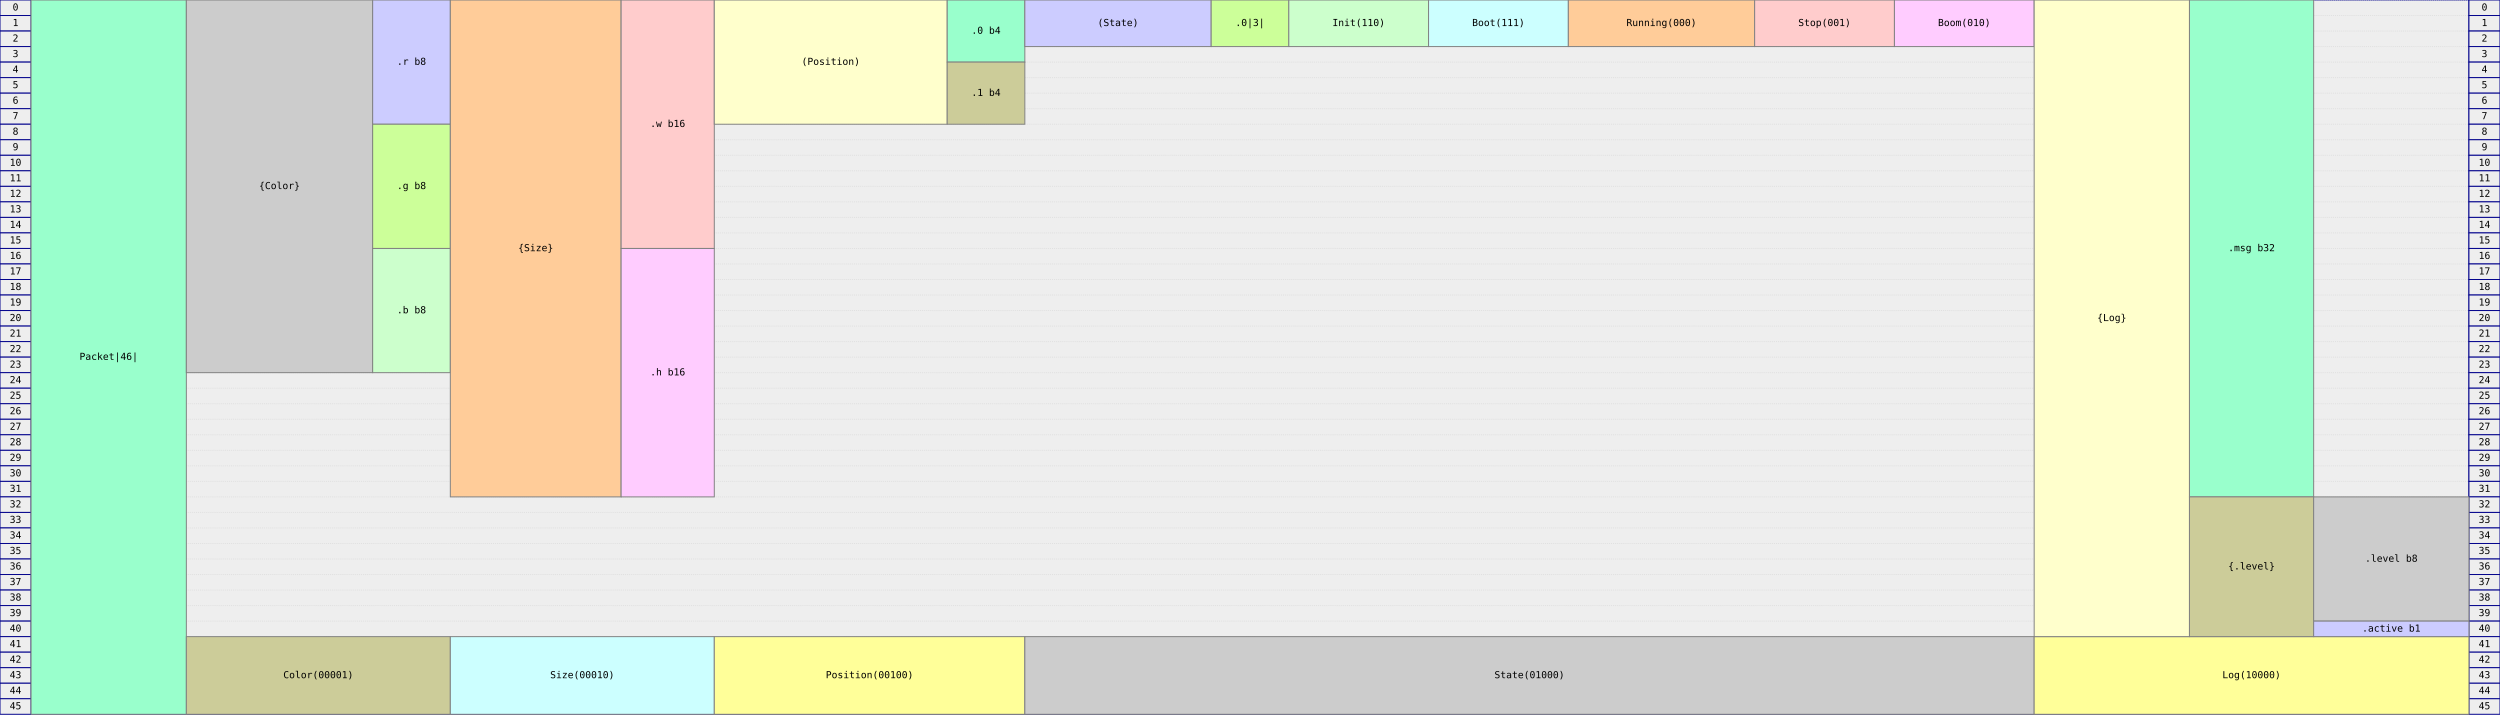
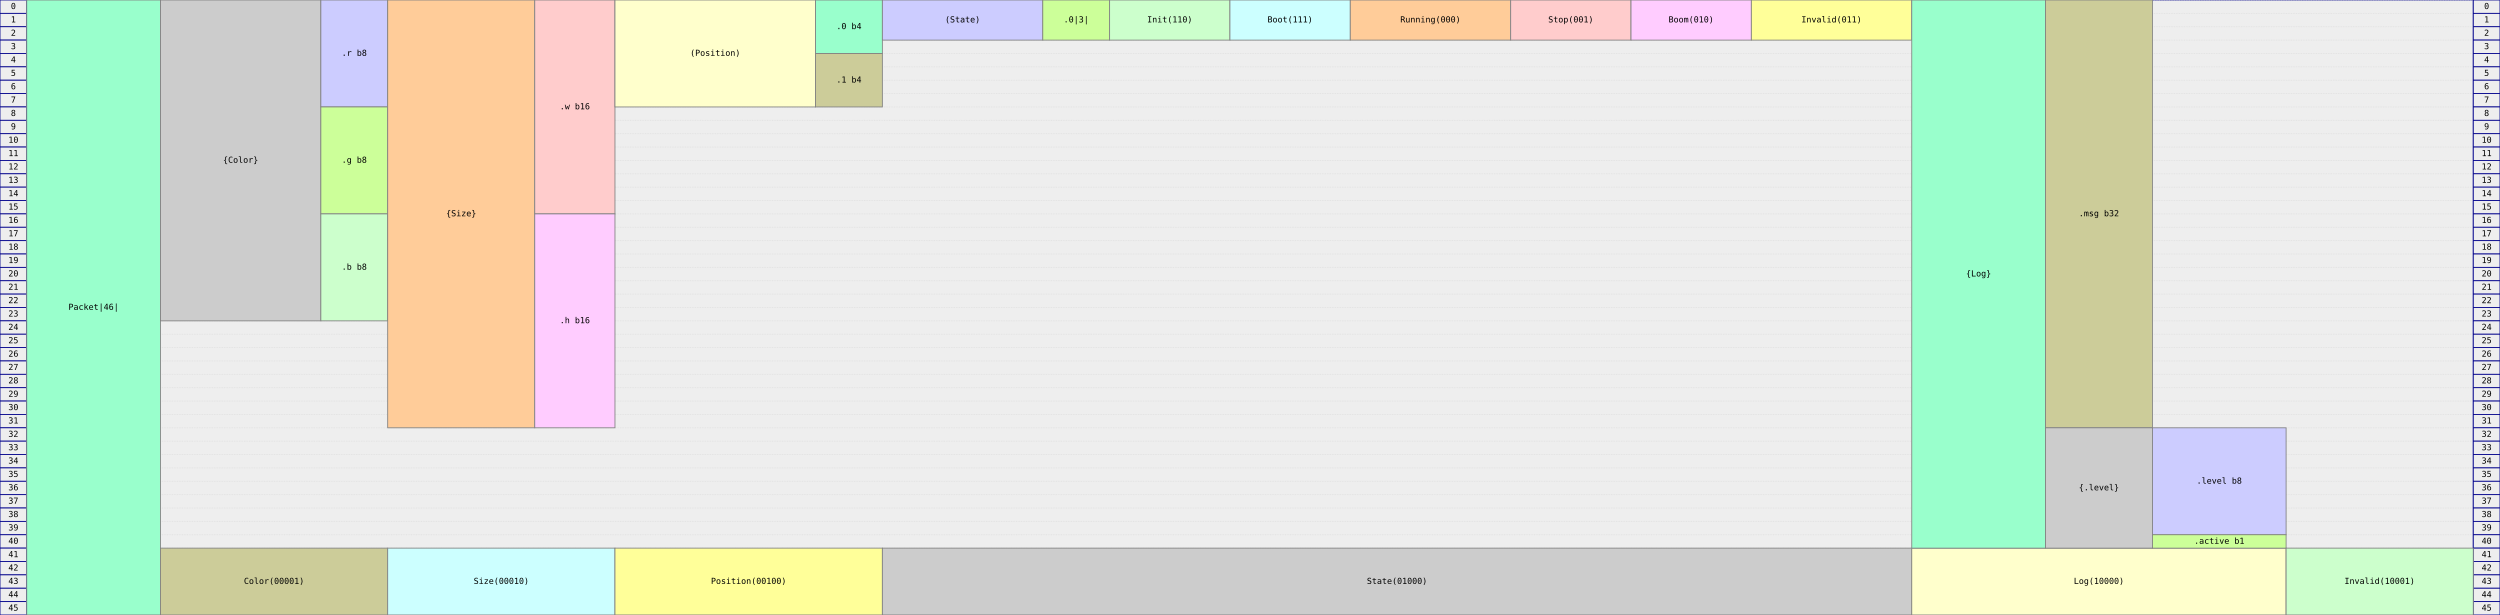
- <svg xmlns="http://www.w3.org/2000/svg" viewBox="-32 0 2576 736">
-   <rect fill="#EEEEEE" height="736" stroke="darkblue" width="2512" x="0" y="0" />
+ <svg xmlns="http://www.w3.org/2000/svg" viewBox="-32 0 2992 736">
+   <rect fill="#EEEEEE" height="736" stroke="darkblue" width="2928" x="0" y="0" />
  <rect fill="#EEEEEE" height="16" stroke="darkblue" width="32" x="-32" y="0" />
  <text dominant-baseline="middle" font-family="monospace" font-size="10px" text-anchor="middle" x="-16" y="8">
0
</text>
-   <rect fill="#EEEEEE" height="16" stroke="darkblue" width="32" x="2512" y="0" />
-   <text dominant-baseline="middle" font-family="monospace" font-size="10px" text-anchor="middle" x="2528" y="8">
+   <rect fill="#EEEEEE" height="16" stroke="darkblue" width="32" x="2928" y="0" />
+   <text dominant-baseline="middle" font-family="monospace" font-size="10px" text-anchor="middle" x="2944" y="8">
0
</text>
-   <line stroke="#DFDFDF" stroke-dasharray="1,1" stroke-width="1" x1="0" x2="2512" y1="0" y2="0" />
+   <line stroke="#DFDFDF" stroke-dasharray="1,1" stroke-width="1" x1="0" x2="2928" y1="0" y2="0" />
  <rect fill="#EEEEEE" height="16" stroke="darkblue" width="32" x="-32" y="16" />
  <text dominant-baseline="middle" font-family="monospace" font-size="10px" text-anchor="middle" x="-16" y="24">
1
</text>
-   <rect fill="#EEEEEE" height="16" stroke="darkblue" width="32" x="2512" y="16" />
-   <text dominant-baseline="middle" font-family="monospace" font-size="10px" text-anchor="middle" x="2528" y="24">
+   <rect fill="#EEEEEE" height="16" stroke="darkblue" width="32" x="2928" y="16" />
+   <text dominant-baseline="middle" font-family="monospace" font-size="10px" text-anchor="middle" x="2944" y="24">
1
</text>
-   <line stroke="#DFDFDF" stroke-dasharray="1,1" stroke-width="1" x1="0" x2="2512" y1="16" y2="16" />
+   <line stroke="#DFDFDF" stroke-dasharray="1,1" stroke-width="1" x1="0" x2="2928" y1="16" y2="16" />
  <rect fill="#EEEEEE" height="16" stroke="darkblue" width="32" x="-32" y="32" />
  <text dominant-baseline="middle" font-family="monospace" font-size="10px" text-anchor="middle" x="-16" y="40">
2
</text>
-   <rect fill="#EEEEEE" height="16" stroke="darkblue" width="32" x="2512" y="32" />
-   <text dominant-baseline="middle" font-family="monospace" font-size="10px" text-anchor="middle" x="2528" y="40">
+   <rect fill="#EEEEEE" height="16" stroke="darkblue" width="32" x="2928" y="32" />
+   <text dominant-baseline="middle" font-family="monospace" font-size="10px" text-anchor="middle" x="2944" y="40">
2
</text>
-   <line stroke="#DFDFDF" stroke-dasharray="1,1" stroke-width="1" x1="0" x2="2512" y1="32" y2="32" />
+   <line stroke="#DFDFDF" stroke-dasharray="1,1" stroke-width="1" x1="0" x2="2928" y1="32" y2="32" />
  <rect fill="#EEEEEE" height="16" stroke="darkblue" width="32" x="-32" y="48" />
  <text dominant-baseline="middle" font-family="monospace" font-size="10px" text-anchor="middle" x="-16" y="56">
3
</text>
-   <rect fill="#EEEEEE" height="16" stroke="darkblue" width="32" x="2512" y="48" />
-   <text dominant-baseline="middle" font-family="monospace" font-size="10px" text-anchor="middle" x="2528" y="56">
+   <rect fill="#EEEEEE" height="16" stroke="darkblue" width="32" x="2928" y="48" />
+   <text dominant-baseline="middle" font-family="monospace" font-size="10px" text-anchor="middle" x="2944" y="56">
3
</text>
-   <line stroke="#DFDFDF" stroke-dasharray="1,1" stroke-width="1" x1="0" x2="2512" y1="48" y2="48" />
+   <line stroke="#DFDFDF" stroke-dasharray="1,1" stroke-width="1" x1="0" x2="2928" y1="48" y2="48" />
  <rect fill="#EEEEEE" height="16" stroke="darkblue" width="32" x="-32" y="64" />
  <text dominant-baseline="middle" font-family="monospace" font-size="10px" text-anchor="middle" x="-16" y="72">
4
</text>
-   <rect fill="#EEEEEE" height="16" stroke="darkblue" width="32" x="2512" y="64" />
-   <text dominant-baseline="middle" font-family="monospace" font-size="10px" text-anchor="middle" x="2528" y="72">
+   <rect fill="#EEEEEE" height="16" stroke="darkblue" width="32" x="2928" y="64" />
+   <text dominant-baseline="middle" font-family="monospace" font-size="10px" text-anchor="middle" x="2944" y="72">
4
</text>
-   <line stroke="#DFDFDF" stroke-dasharray="1,1" stroke-width="1" x1="0" x2="2512" y1="64" y2="64" />
+   <line stroke="#DFDFDF" stroke-dasharray="1,1" stroke-width="1" x1="0" x2="2928" y1="64" y2="64" />
  <rect fill="#EEEEEE" height="16" stroke="darkblue" width="32" x="-32" y="80" />
  <text dominant-baseline="middle" font-family="monospace" font-size="10px" text-anchor="middle" x="-16" y="88">
5
</text>
-   <rect fill="#EEEEEE" height="16" stroke="darkblue" width="32" x="2512" y="80" />
-   <text dominant-baseline="middle" font-family="monospace" font-size="10px" text-anchor="middle" x="2528" y="88">
+   <rect fill="#EEEEEE" height="16" stroke="darkblue" width="32" x="2928" y="80" />
+   <text dominant-baseline="middle" font-family="monospace" font-size="10px" text-anchor="middle" x="2944" y="88">
5
</text>
-   <line stroke="#DFDFDF" stroke-dasharray="1,1" stroke-width="1" x1="0" x2="2512" y1="80" y2="80" />
+   <line stroke="#DFDFDF" stroke-dasharray="1,1" stroke-width="1" x1="0" x2="2928" y1="80" y2="80" />
  <rect fill="#EEEEEE" height="16" stroke="darkblue" width="32" x="-32" y="96" />
  <text dominant-baseline="middle" font-family="monospace" font-size="10px" text-anchor="middle" x="-16" y="104">
6
</text>
-   <rect fill="#EEEEEE" height="16" stroke="darkblue" width="32" x="2512" y="96" />
-   <text dominant-baseline="middle" font-family="monospace" font-size="10px" text-anchor="middle" x="2528" y="104">
+   <rect fill="#EEEEEE" height="16" stroke="darkblue" width="32" x="2928" y="96" />
+   <text dominant-baseline="middle" font-family="monospace" font-size="10px" text-anchor="middle" x="2944" y="104">
6
</text>
-   <line stroke="#DFDFDF" stroke-dasharray="1,1" stroke-width="1" x1="0" x2="2512" y1="96" y2="96" />
+   <line stroke="#DFDFDF" stroke-dasharray="1,1" stroke-width="1" x1="0" x2="2928" y1="96" y2="96" />
  <rect fill="#EEEEEE" height="16" stroke="darkblue" width="32" x="-32" y="112" />
  <text dominant-baseline="middle" font-family="monospace" font-size="10px" text-anchor="middle" x="-16" y="120">
7
</text>
-   <rect fill="#EEEEEE" height="16" stroke="darkblue" width="32" x="2512" y="112" />
-   <text dominant-baseline="middle" font-family="monospace" font-size="10px" text-anchor="middle" x="2528" y="120">
+   <rect fill="#EEEEEE" height="16" stroke="darkblue" width="32" x="2928" y="112" />
+   <text dominant-baseline="middle" font-family="monospace" font-size="10px" text-anchor="middle" x="2944" y="120">
7
</text>
-   <line stroke="#DFDFDF" stroke-dasharray="1,1" stroke-width="1" x1="0" x2="2512" y1="112" y2="112" />
+   <line stroke="#DFDFDF" stroke-dasharray="1,1" stroke-width="1" x1="0" x2="2928" y1="112" y2="112" />
  <rect fill="#EEEEEE" height="16" stroke="darkblue" width="32" x="-32" y="128" />
  <text dominant-baseline="middle" font-family="monospace" font-size="10px" text-anchor="middle" x="-16" y="136">
8
</text>
-   <rect fill="#EEEEEE" height="16" stroke="darkblue" width="32" x="2512" y="128" />
-   <text dominant-baseline="middle" font-family="monospace" font-size="10px" text-anchor="middle" x="2528" y="136">
+   <rect fill="#EEEEEE" height="16" stroke="darkblue" width="32" x="2928" y="128" />
+   <text dominant-baseline="middle" font-family="monospace" font-size="10px" text-anchor="middle" x="2944" y="136">
8
</text>
-   <line stroke="#DFDFDF" stroke-dasharray="1,1" stroke-width="1" x1="0" x2="2512" y1="128" y2="128" />
+   <line stroke="#DFDFDF" stroke-dasharray="1,1" stroke-width="1" x1="0" x2="2928" y1="128" y2="128" />
  <rect fill="#EEEEEE" height="16" stroke="darkblue" width="32" x="-32" y="144" />
  <text dominant-baseline="middle" font-family="monospace" font-size="10px" text-anchor="middle" x="-16" y="152">
9
</text>
-   <rect fill="#EEEEEE" height="16" stroke="darkblue" width="32" x="2512" y="144" />
-   <text dominant-baseline="middle" font-family="monospace" font-size="10px" text-anchor="middle" x="2528" y="152">
+   <rect fill="#EEEEEE" height="16" stroke="darkblue" width="32" x="2928" y="144" />
+   <text dominant-baseline="middle" font-family="monospace" font-size="10px" text-anchor="middle" x="2944" y="152">
9
</text>
-   <line stroke="#DFDFDF" stroke-dasharray="1,1" stroke-width="1" x1="0" x2="2512" y1="144" y2="144" />
+   <line stroke="#DFDFDF" stroke-dasharray="1,1" stroke-width="1" x1="0" x2="2928" y1="144" y2="144" />
  <rect fill="#EEEEEE" height="16" stroke="darkblue" width="32" x="-32" y="160" />
  <text dominant-baseline="middle" font-family="monospace" font-size="10px" text-anchor="middle" x="-16" y="168">
10
</text>
-   <rect fill="#EEEEEE" height="16" stroke="darkblue" width="32" x="2512" y="160" />
-   <text dominant-baseline="middle" font-family="monospace" font-size="10px" text-anchor="middle" x="2528" y="168">
+   <rect fill="#EEEEEE" height="16" stroke="darkblue" width="32" x="2928" y="160" />
+   <text dominant-baseline="middle" font-family="monospace" font-size="10px" text-anchor="middle" x="2944" y="168">
10
</text>
-   <line stroke="#DFDFDF" stroke-dasharray="1,1" stroke-width="1" x1="0" x2="2512" y1="160" y2="160" />
+   <line stroke="#DFDFDF" stroke-dasharray="1,1" stroke-width="1" x1="0" x2="2928" y1="160" y2="160" />
  <rect fill="#EEEEEE" height="16" stroke="darkblue" width="32" x="-32" y="176" />
  <text dominant-baseline="middle" font-family="monospace" font-size="10px" text-anchor="middle" x="-16" y="184">
11
</text>
-   <rect fill="#EEEEEE" height="16" stroke="darkblue" width="32" x="2512" y="176" />
-   <text dominant-baseline="middle" font-family="monospace" font-size="10px" text-anchor="middle" x="2528" y="184">
+   <rect fill="#EEEEEE" height="16" stroke="darkblue" width="32" x="2928" y="176" />
+   <text dominant-baseline="middle" font-family="monospace" font-size="10px" text-anchor="middle" x="2944" y="184">
11
</text>
-   <line stroke="#DFDFDF" stroke-dasharray="1,1" stroke-width="1" x1="0" x2="2512" y1="176" y2="176" />
+   <line stroke="#DFDFDF" stroke-dasharray="1,1" stroke-width="1" x1="0" x2="2928" y1="176" y2="176" />
  <rect fill="#EEEEEE" height="16" stroke="darkblue" width="32" x="-32" y="192" />
  <text dominant-baseline="middle" font-family="monospace" font-size="10px" text-anchor="middle" x="-16" y="200">
12
</text>
-   <rect fill="#EEEEEE" height="16" stroke="darkblue" width="32" x="2512" y="192" />
-   <text dominant-baseline="middle" font-family="monospace" font-size="10px" text-anchor="middle" x="2528" y="200">
+   <rect fill="#EEEEEE" height="16" stroke="darkblue" width="32" x="2928" y="192" />
+   <text dominant-baseline="middle" font-family="monospace" font-size="10px" text-anchor="middle" x="2944" y="200">
12
</text>
-   <line stroke="#DFDFDF" stroke-dasharray="1,1" stroke-width="1" x1="0" x2="2512" y1="192" y2="192" />
+   <line stroke="#DFDFDF" stroke-dasharray="1,1" stroke-width="1" x1="0" x2="2928" y1="192" y2="192" />
  <rect fill="#EEEEEE" height="16" stroke="darkblue" width="32" x="-32" y="208" />
  <text dominant-baseline="middle" font-family="monospace" font-size="10px" text-anchor="middle" x="-16" y="216">
13
</text>
-   <rect fill="#EEEEEE" height="16" stroke="darkblue" width="32" x="2512" y="208" />
-   <text dominant-baseline="middle" font-family="monospace" font-size="10px" text-anchor="middle" x="2528" y="216">
+   <rect fill="#EEEEEE" height="16" stroke="darkblue" width="32" x="2928" y="208" />
+   <text dominant-baseline="middle" font-family="monospace" font-size="10px" text-anchor="middle" x="2944" y="216">
13
</text>
-   <line stroke="#DFDFDF" stroke-dasharray="1,1" stroke-width="1" x1="0" x2="2512" y1="208" y2="208" />
+   <line stroke="#DFDFDF" stroke-dasharray="1,1" stroke-width="1" x1="0" x2="2928" y1="208" y2="208" />
  <rect fill="#EEEEEE" height="16" stroke="darkblue" width="32" x="-32" y="224" />
  <text dominant-baseline="middle" font-family="monospace" font-size="10px" text-anchor="middle" x="-16" y="232">
14
</text>
-   <rect fill="#EEEEEE" height="16" stroke="darkblue" width="32" x="2512" y="224" />
-   <text dominant-baseline="middle" font-family="monospace" font-size="10px" text-anchor="middle" x="2528" y="232">
+   <rect fill="#EEEEEE" height="16" stroke="darkblue" width="32" x="2928" y="224" />
+   <text dominant-baseline="middle" font-family="monospace" font-size="10px" text-anchor="middle" x="2944" y="232">
14
</text>
-   <line stroke="#DFDFDF" stroke-dasharray="1,1" stroke-width="1" x1="0" x2="2512" y1="224" y2="224" />
+   <line stroke="#DFDFDF" stroke-dasharray="1,1" stroke-width="1" x1="0" x2="2928" y1="224" y2="224" />
  <rect fill="#EEEEEE" height="16" stroke="darkblue" width="32" x="-32" y="240" />
  <text dominant-baseline="middle" font-family="monospace" font-size="10px" text-anchor="middle" x="-16" y="248">
15
</text>
-   <rect fill="#EEEEEE" height="16" stroke="darkblue" width="32" x="2512" y="240" />
-   <text dominant-baseline="middle" font-family="monospace" font-size="10px" text-anchor="middle" x="2528" y="248">
+   <rect fill="#EEEEEE" height="16" stroke="darkblue" width="32" x="2928" y="240" />
+   <text dominant-baseline="middle" font-family="monospace" font-size="10px" text-anchor="middle" x="2944" y="248">
15
</text>
-   <line stroke="#DFDFDF" stroke-dasharray="1,1" stroke-width="1" x1="0" x2="2512" y1="240" y2="240" />
+   <line stroke="#DFDFDF" stroke-dasharray="1,1" stroke-width="1" x1="0" x2="2928" y1="240" y2="240" />
  <rect fill="#EEEEEE" height="16" stroke="darkblue" width="32" x="-32" y="256" />
  <text dominant-baseline="middle" font-family="monospace" font-size="10px" text-anchor="middle" x="-16" y="264">
16
</text>
-   <rect fill="#EEEEEE" height="16" stroke="darkblue" width="32" x="2512" y="256" />
-   <text dominant-baseline="middle" font-family="monospace" font-size="10px" text-anchor="middle" x="2528" y="264">
+   <rect fill="#EEEEEE" height="16" stroke="darkblue" width="32" x="2928" y="256" />
+   <text dominant-baseline="middle" font-family="monospace" font-size="10px" text-anchor="middle" x="2944" y="264">
16
</text>
-   <line stroke="#DFDFDF" stroke-dasharray="1,1" stroke-width="1" x1="0" x2="2512" y1="256" y2="256" />
+   <line stroke="#DFDFDF" stroke-dasharray="1,1" stroke-width="1" x1="0" x2="2928" y1="256" y2="256" />
  <rect fill="#EEEEEE" height="16" stroke="darkblue" width="32" x="-32" y="272" />
  <text dominant-baseline="middle" font-family="monospace" font-size="10px" text-anchor="middle" x="-16" y="280">
17
</text>
-   <rect fill="#EEEEEE" height="16" stroke="darkblue" width="32" x="2512" y="272" />
-   <text dominant-baseline="middle" font-family="monospace" font-size="10px" text-anchor="middle" x="2528" y="280">
+   <rect fill="#EEEEEE" height="16" stroke="darkblue" width="32" x="2928" y="272" />
+   <text dominant-baseline="middle" font-family="monospace" font-size="10px" text-anchor="middle" x="2944" y="280">
17
</text>
-   <line stroke="#DFDFDF" stroke-dasharray="1,1" stroke-width="1" x1="0" x2="2512" y1="272" y2="272" />
+   <line stroke="#DFDFDF" stroke-dasharray="1,1" stroke-width="1" x1="0" x2="2928" y1="272" y2="272" />
  <rect fill="#EEEEEE" height="16" stroke="darkblue" width="32" x="-32" y="288" />
  <text dominant-baseline="middle" font-family="monospace" font-size="10px" text-anchor="middle" x="-16" y="296">
18
</text>
-   <rect fill="#EEEEEE" height="16" stroke="darkblue" width="32" x="2512" y="288" />
-   <text dominant-baseline="middle" font-family="monospace" font-size="10px" text-anchor="middle" x="2528" y="296">
+   <rect fill="#EEEEEE" height="16" stroke="darkblue" width="32" x="2928" y="288" />
+   <text dominant-baseline="middle" font-family="monospace" font-size="10px" text-anchor="middle" x="2944" y="296">
18
</text>
-   <line stroke="#DFDFDF" stroke-dasharray="1,1" stroke-width="1" x1="0" x2="2512" y1="288" y2="288" />
+   <line stroke="#DFDFDF" stroke-dasharray="1,1" stroke-width="1" x1="0" x2="2928" y1="288" y2="288" />
  <rect fill="#EEEEEE" height="16" stroke="darkblue" width="32" x="-32" y="304" />
  <text dominant-baseline="middle" font-family="monospace" font-size="10px" text-anchor="middle" x="-16" y="312">
19
</text>
-   <rect fill="#EEEEEE" height="16" stroke="darkblue" width="32" x="2512" y="304" />
-   <text dominant-baseline="middle" font-family="monospace" font-size="10px" text-anchor="middle" x="2528" y="312">
+   <rect fill="#EEEEEE" height="16" stroke="darkblue" width="32" x="2928" y="304" />
+   <text dominant-baseline="middle" font-family="monospace" font-size="10px" text-anchor="middle" x="2944" y="312">
19
</text>
-   <line stroke="#DFDFDF" stroke-dasharray="1,1" stroke-width="1" x1="0" x2="2512" y1="304" y2="304" />
+   <line stroke="#DFDFDF" stroke-dasharray="1,1" stroke-width="1" x1="0" x2="2928" y1="304" y2="304" />
  <rect fill="#EEEEEE" height="16" stroke="darkblue" width="32" x="-32" y="320" />
  <text dominant-baseline="middle" font-family="monospace" font-size="10px" text-anchor="middle" x="-16" y="328">
20
</text>
-   <rect fill="#EEEEEE" height="16" stroke="darkblue" width="32" x="2512" y="320" />
-   <text dominant-baseline="middle" font-family="monospace" font-size="10px" text-anchor="middle" x="2528" y="328">
+   <rect fill="#EEEEEE" height="16" stroke="darkblue" width="32" x="2928" y="320" />
+   <text dominant-baseline="middle" font-family="monospace" font-size="10px" text-anchor="middle" x="2944" y="328">
20
</text>
-   <line stroke="#DFDFDF" stroke-dasharray="1,1" stroke-width="1" x1="0" x2="2512" y1="320" y2="320" />
+   <line stroke="#DFDFDF" stroke-dasharray="1,1" stroke-width="1" x1="0" x2="2928" y1="320" y2="320" />
  <rect fill="#EEEEEE" height="16" stroke="darkblue" width="32" x="-32" y="336" />
  <text dominant-baseline="middle" font-family="monospace" font-size="10px" text-anchor="middle" x="-16" y="344">
21
</text>
-   <rect fill="#EEEEEE" height="16" stroke="darkblue" width="32" x="2512" y="336" />
-   <text dominant-baseline="middle" font-family="monospace" font-size="10px" text-anchor="middle" x="2528" y="344">
+   <rect fill="#EEEEEE" height="16" stroke="darkblue" width="32" x="2928" y="336" />
+   <text dominant-baseline="middle" font-family="monospace" font-size="10px" text-anchor="middle" x="2944" y="344">
21
</text>
-   <line stroke="#DFDFDF" stroke-dasharray="1,1" stroke-width="1" x1="0" x2="2512" y1="336" y2="336" />
+   <line stroke="#DFDFDF" stroke-dasharray="1,1" stroke-width="1" x1="0" x2="2928" y1="336" y2="336" />
  <rect fill="#EEEEEE" height="16" stroke="darkblue" width="32" x="-32" y="352" />
  <text dominant-baseline="middle" font-family="monospace" font-size="10px" text-anchor="middle" x="-16" y="360">
22
</text>
-   <rect fill="#EEEEEE" height="16" stroke="darkblue" width="32" x="2512" y="352" />
-   <text dominant-baseline="middle" font-family="monospace" font-size="10px" text-anchor="middle" x="2528" y="360">
+   <rect fill="#EEEEEE" height="16" stroke="darkblue" width="32" x="2928" y="352" />
+   <text dominant-baseline="middle" font-family="monospace" font-size="10px" text-anchor="middle" x="2944" y="360">
22
</text>
-   <line stroke="#DFDFDF" stroke-dasharray="1,1" stroke-width="1" x1="0" x2="2512" y1="352" y2="352" />
+   <line stroke="#DFDFDF" stroke-dasharray="1,1" stroke-width="1" x1="0" x2="2928" y1="352" y2="352" />
  <rect fill="#EEEEEE" height="16" stroke="darkblue" width="32" x="-32" y="368" />
  <text dominant-baseline="middle" font-family="monospace" font-size="10px" text-anchor="middle" x="-16" y="376">
23
</text>
-   <rect fill="#EEEEEE" height="16" stroke="darkblue" width="32" x="2512" y="368" />
-   <text dominant-baseline="middle" font-family="monospace" font-size="10px" text-anchor="middle" x="2528" y="376">
+   <rect fill="#EEEEEE" height="16" stroke="darkblue" width="32" x="2928" y="368" />
+   <text dominant-baseline="middle" font-family="monospace" font-size="10px" text-anchor="middle" x="2944" y="376">
23
</text>
-   <line stroke="#DFDFDF" stroke-dasharray="1,1" stroke-width="1" x1="0" x2="2512" y1="368" y2="368" />
+   <line stroke="#DFDFDF" stroke-dasharray="1,1" stroke-width="1" x1="0" x2="2928" y1="368" y2="368" />
  <rect fill="#EEEEEE" height="16" stroke="darkblue" width="32" x="-32" y="384" />
  <text dominant-baseline="middle" font-family="monospace" font-size="10px" text-anchor="middle" x="-16" y="392">
24
</text>
-   <rect fill="#EEEEEE" height="16" stroke="darkblue" width="32" x="2512" y="384" />
-   <text dominant-baseline="middle" font-family="monospace" font-size="10px" text-anchor="middle" x="2528" y="392">
+   <rect fill="#EEEEEE" height="16" stroke="darkblue" width="32" x="2928" y="384" />
+   <text dominant-baseline="middle" font-family="monospace" font-size="10px" text-anchor="middle" x="2944" y="392">
24
</text>
-   <line stroke="#DFDFDF" stroke-dasharray="1,1" stroke-width="1" x1="0" x2="2512" y1="384" y2="384" />
+   <line stroke="#DFDFDF" stroke-dasharray="1,1" stroke-width="1" x1="0" x2="2928" y1="384" y2="384" />
  <rect fill="#EEEEEE" height="16" stroke="darkblue" width="32" x="-32" y="400" />
  <text dominant-baseline="middle" font-family="monospace" font-size="10px" text-anchor="middle" x="-16" y="408">
25
</text>
-   <rect fill="#EEEEEE" height="16" stroke="darkblue" width="32" x="2512" y="400" />
-   <text dominant-baseline="middle" font-family="monospace" font-size="10px" text-anchor="middle" x="2528" y="408">
+   <rect fill="#EEEEEE" height="16" stroke="darkblue" width="32" x="2928" y="400" />
+   <text dominant-baseline="middle" font-family="monospace" font-size="10px" text-anchor="middle" x="2944" y="408">
25
</text>
-   <line stroke="#DFDFDF" stroke-dasharray="1,1" stroke-width="1" x1="0" x2="2512" y1="400" y2="400" />
+   <line stroke="#DFDFDF" stroke-dasharray="1,1" stroke-width="1" x1="0" x2="2928" y1="400" y2="400" />
  <rect fill="#EEEEEE" height="16" stroke="darkblue" width="32" x="-32" y="416" />
  <text dominant-baseline="middle" font-family="monospace" font-size="10px" text-anchor="middle" x="-16" y="424">
26
</text>
-   <rect fill="#EEEEEE" height="16" stroke="darkblue" width="32" x="2512" y="416" />
-   <text dominant-baseline="middle" font-family="monospace" font-size="10px" text-anchor="middle" x="2528" y="424">
+   <rect fill="#EEEEEE" height="16" stroke="darkblue" width="32" x="2928" y="416" />
+   <text dominant-baseline="middle" font-family="monospace" font-size="10px" text-anchor="middle" x="2944" y="424">
26
</text>
-   <line stroke="#DFDFDF" stroke-dasharray="1,1" stroke-width="1" x1="0" x2="2512" y1="416" y2="416" />
+   <line stroke="#DFDFDF" stroke-dasharray="1,1" stroke-width="1" x1="0" x2="2928" y1="416" y2="416" />
  <rect fill="#EEEEEE" height="16" stroke="darkblue" width="32" x="-32" y="432" />
  <text dominant-baseline="middle" font-family="monospace" font-size="10px" text-anchor="middle" x="-16" y="440">
27
</text>
-   <rect fill="#EEEEEE" height="16" stroke="darkblue" width="32" x="2512" y="432" />
-   <text dominant-baseline="middle" font-family="monospace" font-size="10px" text-anchor="middle" x="2528" y="440">
+   <rect fill="#EEEEEE" height="16" stroke="darkblue" width="32" x="2928" y="432" />
+   <text dominant-baseline="middle" font-family="monospace" font-size="10px" text-anchor="middle" x="2944" y="440">
27
</text>
-   <line stroke="#DFDFDF" stroke-dasharray="1,1" stroke-width="1" x1="0" x2="2512" y1="432" y2="432" />
+   <line stroke="#DFDFDF" stroke-dasharray="1,1" stroke-width="1" x1="0" x2="2928" y1="432" y2="432" />
  <rect fill="#EEEEEE" height="16" stroke="darkblue" width="32" x="-32" y="448" />
  <text dominant-baseline="middle" font-family="monospace" font-size="10px" text-anchor="middle" x="-16" y="456">
28
</text>
-   <rect fill="#EEEEEE" height="16" stroke="darkblue" width="32" x="2512" y="448" />
-   <text dominant-baseline="middle" font-family="monospace" font-size="10px" text-anchor="middle" x="2528" y="456">
+   <rect fill="#EEEEEE" height="16" stroke="darkblue" width="32" x="2928" y="448" />
+   <text dominant-baseline="middle" font-family="monospace" font-size="10px" text-anchor="middle" x="2944" y="456">
28
</text>
-   <line stroke="#DFDFDF" stroke-dasharray="1,1" stroke-width="1" x1="0" x2="2512" y1="448" y2="448" />
+   <line stroke="#DFDFDF" stroke-dasharray="1,1" stroke-width="1" x1="0" x2="2928" y1="448" y2="448" />
  <rect fill="#EEEEEE" height="16" stroke="darkblue" width="32" x="-32" y="464" />
  <text dominant-baseline="middle" font-family="monospace" font-size="10px" text-anchor="middle" x="-16" y="472">
29
</text>
-   <rect fill="#EEEEEE" height="16" stroke="darkblue" width="32" x="2512" y="464" />
-   <text dominant-baseline="middle" font-family="monospace" font-size="10px" text-anchor="middle" x="2528" y="472">
+   <rect fill="#EEEEEE" height="16" stroke="darkblue" width="32" x="2928" y="464" />
+   <text dominant-baseline="middle" font-family="monospace" font-size="10px" text-anchor="middle" x="2944" y="472">
29
</text>
-   <line stroke="#DFDFDF" stroke-dasharray="1,1" stroke-width="1" x1="0" x2="2512" y1="464" y2="464" />
+   <line stroke="#DFDFDF" stroke-dasharray="1,1" stroke-width="1" x1="0" x2="2928" y1="464" y2="464" />
  <rect fill="#EEEEEE" height="16" stroke="darkblue" width="32" x="-32" y="480" />
  <text dominant-baseline="middle" font-family="monospace" font-size="10px" text-anchor="middle" x="-16" y="488">
30
</text>
-   <rect fill="#EEEEEE" height="16" stroke="darkblue" width="32" x="2512" y="480" />
-   <text dominant-baseline="middle" font-family="monospace" font-size="10px" text-anchor="middle" x="2528" y="488">
+   <rect fill="#EEEEEE" height="16" stroke="darkblue" width="32" x="2928" y="480" />
+   <text dominant-baseline="middle" font-family="monospace" font-size="10px" text-anchor="middle" x="2944" y="488">
30
</text>
-   <line stroke="#DFDFDF" stroke-dasharray="1,1" stroke-width="1" x1="0" x2="2512" y1="480" y2="480" />
+   <line stroke="#DFDFDF" stroke-dasharray="1,1" stroke-width="1" x1="0" x2="2928" y1="480" y2="480" />
  <rect fill="#EEEEEE" height="16" stroke="darkblue" width="32" x="-32" y="496" />
  <text dominant-baseline="middle" font-family="monospace" font-size="10px" text-anchor="middle" x="-16" y="504">
31
</text>
-   <rect fill="#EEEEEE" height="16" stroke="darkblue" width="32" x="2512" y="496" />
-   <text dominant-baseline="middle" font-family="monospace" font-size="10px" text-anchor="middle" x="2528" y="504">
+   <rect fill="#EEEEEE" height="16" stroke="darkblue" width="32" x="2928" y="496" />
+   <text dominant-baseline="middle" font-family="monospace" font-size="10px" text-anchor="middle" x="2944" y="504">
31
</text>
-   <line stroke="#DFDFDF" stroke-dasharray="1,1" stroke-width="1" x1="0" x2="2512" y1="496" y2="496" />
+   <line stroke="#DFDFDF" stroke-dasharray="1,1" stroke-width="1" x1="0" x2="2928" y1="496" y2="496" />
  <rect fill="#EEEEEE" height="16" stroke="darkblue" width="32" x="-32" y="512" />
  <text dominant-baseline="middle" font-family="monospace" font-size="10px" text-anchor="middle" x="-16" y="520">
32
</text>
-   <rect fill="#EEEEEE" height="16" stroke="darkblue" width="32" x="2512" y="512" />
-   <text dominant-baseline="middle" font-family="monospace" font-size="10px" text-anchor="middle" x="2528" y="520">
+   <rect fill="#EEEEEE" height="16" stroke="darkblue" width="32" x="2928" y="512" />
+   <text dominant-baseline="middle" font-family="monospace" font-size="10px" text-anchor="middle" x="2944" y="520">
32
</text>
-   <line stroke="#DFDFDF" stroke-dasharray="1,1" stroke-width="1" x1="0" x2="2512" y1="512" y2="512" />
+   <line stroke="#DFDFDF" stroke-dasharray="1,1" stroke-width="1" x1="0" x2="2928" y1="512" y2="512" />
  <rect fill="#EEEEEE" height="16" stroke="darkblue" width="32" x="-32" y="528" />
  <text dominant-baseline="middle" font-family="monospace" font-size="10px" text-anchor="middle" x="-16" y="536">
33
</text>
-   <rect fill="#EEEEEE" height="16" stroke="darkblue" width="32" x="2512" y="528" />
-   <text dominant-baseline="middle" font-family="monospace" font-size="10px" text-anchor="middle" x="2528" y="536">
+   <rect fill="#EEEEEE" height="16" stroke="darkblue" width="32" x="2928" y="528" />
+   <text dominant-baseline="middle" font-family="monospace" font-size="10px" text-anchor="middle" x="2944" y="536">
33
</text>
-   <line stroke="#DFDFDF" stroke-dasharray="1,1" stroke-width="1" x1="0" x2="2512" y1="528" y2="528" />
+   <line stroke="#DFDFDF" stroke-dasharray="1,1" stroke-width="1" x1="0" x2="2928" y1="528" y2="528" />
  <rect fill="#EEEEEE" height="16" stroke="darkblue" width="32" x="-32" y="544" />
  <text dominant-baseline="middle" font-family="monospace" font-size="10px" text-anchor="middle" x="-16" y="552">
34
</text>
-   <rect fill="#EEEEEE" height="16" stroke="darkblue" width="32" x="2512" y="544" />
-   <text dominant-baseline="middle" font-family="monospace" font-size="10px" text-anchor="middle" x="2528" y="552">
+   <rect fill="#EEEEEE" height="16" stroke="darkblue" width="32" x="2928" y="544" />
+   <text dominant-baseline="middle" font-family="monospace" font-size="10px" text-anchor="middle" x="2944" y="552">
34
</text>
-   <line stroke="#DFDFDF" stroke-dasharray="1,1" stroke-width="1" x1="0" x2="2512" y1="544" y2="544" />
+   <line stroke="#DFDFDF" stroke-dasharray="1,1" stroke-width="1" x1="0" x2="2928" y1="544" y2="544" />
  <rect fill="#EEEEEE" height="16" stroke="darkblue" width="32" x="-32" y="560" />
  <text dominant-baseline="middle" font-family="monospace" font-size="10px" text-anchor="middle" x="-16" y="568">
35
</text>
-   <rect fill="#EEEEEE" height="16" stroke="darkblue" width="32" x="2512" y="560" />
-   <text dominant-baseline="middle" font-family="monospace" font-size="10px" text-anchor="middle" x="2528" y="568">
+   <rect fill="#EEEEEE" height="16" stroke="darkblue" width="32" x="2928" y="560" />
+   <text dominant-baseline="middle" font-family="monospace" font-size="10px" text-anchor="middle" x="2944" y="568">
35
</text>
-   <line stroke="#DFDFDF" stroke-dasharray="1,1" stroke-width="1" x1="0" x2="2512" y1="560" y2="560" />
+   <line stroke="#DFDFDF" stroke-dasharray="1,1" stroke-width="1" x1="0" x2="2928" y1="560" y2="560" />
  <rect fill="#EEEEEE" height="16" stroke="darkblue" width="32" x="-32" y="576" />
  <text dominant-baseline="middle" font-family="monospace" font-size="10px" text-anchor="middle" x="-16" y="584">
36
</text>
-   <rect fill="#EEEEEE" height="16" stroke="darkblue" width="32" x="2512" y="576" />
-   <text dominant-baseline="middle" font-family="monospace" font-size="10px" text-anchor="middle" x="2528" y="584">
+   <rect fill="#EEEEEE" height="16" stroke="darkblue" width="32" x="2928" y="576" />
+   <text dominant-baseline="middle" font-family="monospace" font-size="10px" text-anchor="middle" x="2944" y="584">
36
</text>
-   <line stroke="#DFDFDF" stroke-dasharray="1,1" stroke-width="1" x1="0" x2="2512" y1="576" y2="576" />
+   <line stroke="#DFDFDF" stroke-dasharray="1,1" stroke-width="1" x1="0" x2="2928" y1="576" y2="576" />
  <rect fill="#EEEEEE" height="16" stroke="darkblue" width="32" x="-32" y="592" />
  <text dominant-baseline="middle" font-family="monospace" font-size="10px" text-anchor="middle" x="-16" y="600">
37
</text>
-   <rect fill="#EEEEEE" height="16" stroke="darkblue" width="32" x="2512" y="592" />
-   <text dominant-baseline="middle" font-family="monospace" font-size="10px" text-anchor="middle" x="2528" y="600">
+   <rect fill="#EEEEEE" height="16" stroke="darkblue" width="32" x="2928" y="592" />
+   <text dominant-baseline="middle" font-family="monospace" font-size="10px" text-anchor="middle" x="2944" y="600">
37
</text>
-   <line stroke="#DFDFDF" stroke-dasharray="1,1" stroke-width="1" x1="0" x2="2512" y1="592" y2="592" />
+   <line stroke="#DFDFDF" stroke-dasharray="1,1" stroke-width="1" x1="0" x2="2928" y1="592" y2="592" />
  <rect fill="#EEEEEE" height="16" stroke="darkblue" width="32" x="-32" y="608" />
  <text dominant-baseline="middle" font-family="monospace" font-size="10px" text-anchor="middle" x="-16" y="616">
38
</text>
-   <rect fill="#EEEEEE" height="16" stroke="darkblue" width="32" x="2512" y="608" />
-   <text dominant-baseline="middle" font-family="monospace" font-size="10px" text-anchor="middle" x="2528" y="616">
+   <rect fill="#EEEEEE" height="16" stroke="darkblue" width="32" x="2928" y="608" />
+   <text dominant-baseline="middle" font-family="monospace" font-size="10px" text-anchor="middle" x="2944" y="616">
38
</text>
-   <line stroke="#DFDFDF" stroke-dasharray="1,1" stroke-width="1" x1="0" x2="2512" y1="608" y2="608" />
+   <line stroke="#DFDFDF" stroke-dasharray="1,1" stroke-width="1" x1="0" x2="2928" y1="608" y2="608" />
  <rect fill="#EEEEEE" height="16" stroke="darkblue" width="32" x="-32" y="624" />
  <text dominant-baseline="middle" font-family="monospace" font-size="10px" text-anchor="middle" x="-16" y="632">
39
</text>
-   <rect fill="#EEEEEE" height="16" stroke="darkblue" width="32" x="2512" y="624" />
-   <text dominant-baseline="middle" font-family="monospace" font-size="10px" text-anchor="middle" x="2528" y="632">
+   <rect fill="#EEEEEE" height="16" stroke="darkblue" width="32" x="2928" y="624" />
+   <text dominant-baseline="middle" font-family="monospace" font-size="10px" text-anchor="middle" x="2944" y="632">
39
</text>
-   <line stroke="#DFDFDF" stroke-dasharray="1,1" stroke-width="1" x1="0" x2="2512" y1="624" y2="624" />
+   <line stroke="#DFDFDF" stroke-dasharray="1,1" stroke-width="1" x1="0" x2="2928" y1="624" y2="624" />
  <rect fill="#EEEEEE" height="16" stroke="darkblue" width="32" x="-32" y="640" />
  <text dominant-baseline="middle" font-family="monospace" font-size="10px" text-anchor="middle" x="-16" y="648">
40
</text>
-   <rect fill="#EEEEEE" height="16" stroke="darkblue" width="32" x="2512" y="640" />
-   <text dominant-baseline="middle" font-family="monospace" font-size="10px" text-anchor="middle" x="2528" y="648">
+   <rect fill="#EEEEEE" height="16" stroke="darkblue" width="32" x="2928" y="640" />
+   <text dominant-baseline="middle" font-family="monospace" font-size="10px" text-anchor="middle" x="2944" y="648">
40
</text>
-   <line stroke="#DFDFDF" stroke-dasharray="1,1" stroke-width="1" x1="0" x2="2512" y1="640" y2="640" />
+   <line stroke="#DFDFDF" stroke-dasharray="1,1" stroke-width="1" x1="0" x2="2928" y1="640" y2="640" />
  <rect fill="#EEEEEE" height="16" stroke="darkblue" width="32" x="-32" y="656" />
  <text dominant-baseline="middle" font-family="monospace" font-size="10px" text-anchor="middle" x="-16" y="664">
41
</text>
-   <rect fill="#EEEEEE" height="16" stroke="darkblue" width="32" x="2512" y="656" />
-   <text dominant-baseline="middle" font-family="monospace" font-size="10px" text-anchor="middle" x="2528" y="664">
+   <rect fill="#EEEEEE" height="16" stroke="darkblue" width="32" x="2928" y="656" />
+   <text dominant-baseline="middle" font-family="monospace" font-size="10px" text-anchor="middle" x="2944" y="664">
41
</text>
-   <line stroke="#DFDFDF" stroke-dasharray="1,1" stroke-width="1" x1="0" x2="2512" y1="656" y2="656" />
+   <line stroke="#DFDFDF" stroke-dasharray="1,1" stroke-width="1" x1="0" x2="2928" y1="656" y2="656" />
  <rect fill="#EEEEEE" height="16" stroke="darkblue" width="32" x="-32" y="672" />
  <text dominant-baseline="middle" font-family="monospace" font-size="10px" text-anchor="middle" x="-16" y="680">
42
</text>
-   <rect fill="#EEEEEE" height="16" stroke="darkblue" width="32" x="2512" y="672" />
-   <text dominant-baseline="middle" font-family="monospace" font-size="10px" text-anchor="middle" x="2528" y="680">
+   <rect fill="#EEEEEE" height="16" stroke="darkblue" width="32" x="2928" y="672" />
+   <text dominant-baseline="middle" font-family="monospace" font-size="10px" text-anchor="middle" x="2944" y="680">
42
</text>
-   <line stroke="#DFDFDF" stroke-dasharray="1,1" stroke-width="1" x1="0" x2="2512" y1="672" y2="672" />
+   <line stroke="#DFDFDF" stroke-dasharray="1,1" stroke-width="1" x1="0" x2="2928" y1="672" y2="672" />
  <rect fill="#EEEEEE" height="16" stroke="darkblue" width="32" x="-32" y="688" />
  <text dominant-baseline="middle" font-family="monospace" font-size="10px" text-anchor="middle" x="-16" y="696">
43
</text>
-   <rect fill="#EEEEEE" height="16" stroke="darkblue" width="32" x="2512" y="688" />
-   <text dominant-baseline="middle" font-family="monospace" font-size="10px" text-anchor="middle" x="2528" y="696">
+   <rect fill="#EEEEEE" height="16" stroke="darkblue" width="32" x="2928" y="688" />
+   <text dominant-baseline="middle" font-family="monospace" font-size="10px" text-anchor="middle" x="2944" y="696">
43
</text>
-   <line stroke="#DFDFDF" stroke-dasharray="1,1" stroke-width="1" x1="0" x2="2512" y1="688" y2="688" />
+   <line stroke="#DFDFDF" stroke-dasharray="1,1" stroke-width="1" x1="0" x2="2928" y1="688" y2="688" />
  <rect fill="#EEEEEE" height="16" stroke="darkblue" width="32" x="-32" y="704" />
  <text dominant-baseline="middle" font-family="monospace" font-size="10px" text-anchor="middle" x="-16" y="712">
44
</text>
-   <rect fill="#EEEEEE" height="16" stroke="darkblue" width="32" x="2512" y="704" />
-   <text dominant-baseline="middle" font-family="monospace" font-size="10px" text-anchor="middle" x="2528" y="712">
+   <rect fill="#EEEEEE" height="16" stroke="darkblue" width="32" x="2928" y="704" />
+   <text dominant-baseline="middle" font-family="monospace" font-size="10px" text-anchor="middle" x="2944" y="712">
44
</text>
-   <line stroke="#DFDFDF" stroke-dasharray="1,1" stroke-width="1" x1="0" x2="2512" y1="704" y2="704" />
+   <line stroke="#DFDFDF" stroke-dasharray="1,1" stroke-width="1" x1="0" x2="2928" y1="704" y2="704" />
  <rect fill="#EEEEEE" height="16" stroke="darkblue" width="32" x="-32" y="720" />
  <text dominant-baseline="middle" font-family="monospace" font-size="10px" text-anchor="middle" x="-16" y="728">
45
</text>
-   <rect fill="#EEEEEE" height="16" stroke="darkblue" width="32" x="2512" y="720" />
-   <text dominant-baseline="middle" font-family="monospace" font-size="10px" text-anchor="middle" x="2528" y="728">
+   <rect fill="#EEEEEE" height="16" stroke="darkblue" width="32" x="2928" y="720" />
+   <text dominant-baseline="middle" font-family="monospace" font-size="10px" text-anchor="middle" x="2944" y="728">
45
</text>
-   <line stroke="#DFDFDF" stroke-dasharray="1,1" stroke-width="1" x1="0" x2="2512" y1="720" y2="720" />
+   <line stroke="#DFDFDF" stroke-dasharray="1,1" stroke-width="1" x1="0" x2="2928" y1="720" y2="720" />
  <rect fill="#99FFCC" height="736" stroke="gray" width="160" x="0" y="0" />
  <text dominant-baseline="middle" font-family="monospace" font-size="10px" text-anchor="middle" x="80" y="368">
Packet|46|
</text>
  <rect fill="#CCCC99" height="80" stroke="gray" width="272" x="160" y="656" />
  <text dominant-baseline="middle" font-family="monospace" font-size="10px" text-anchor="middle" x="296" y="696">
Color(00001)
</text>
  <rect fill="#CCCCCC" height="384" stroke="gray" width="192" x="160" y="0" />
  <text dominant-baseline="middle" font-family="monospace" font-size="10px" text-anchor="middle" x="256" y="192">
{Color}
</text>
  <rect fill="#CCCCFF" height="128" stroke="gray" width="80" x="352" y="0" />
  <text dominant-baseline="middle" font-family="monospace" font-size="10px" text-anchor="middle" x="392" y="64">
.r b8
</text>
  <rect fill="#CCFF99" height="128" stroke="gray" width="80" x="352" y="128" />
  <text dominant-baseline="middle" font-family="monospace" font-size="10px" text-anchor="middle" x="392" y="192">
.g b8
</text>
  <rect fill="#CCFFCC" height="128" stroke="gray" width="80" x="352" y="256" />
  <text dominant-baseline="middle" font-family="monospace" font-size="10px" text-anchor="middle" x="392" y="320">
.b b8
</text>
  <rect fill="#CCFFFF" height="80" stroke="gray" width="272" x="432" y="656" />
  <text dominant-baseline="middle" font-family="monospace" font-size="10px" text-anchor="middle" x="568" y="696">
Size(00010)
</text>
  <rect fill="#FFCC99" height="512" stroke="gray" width="176" x="432" y="0" />
  <text dominant-baseline="middle" font-family="monospace" font-size="10px" text-anchor="middle" x="520" y="256">
{Size}
</text>
  <rect fill="#FFCCCC" height="256" stroke="gray" width="96" x="608" y="0" />
  <text dominant-baseline="middle" font-family="monospace" font-size="10px" text-anchor="middle" x="656" y="128">
.w b16
</text>
  <rect fill="#FFCCFF" height="256" stroke="gray" width="96" x="608" y="256" />
  <text dominant-baseline="middle" font-family="monospace" font-size="10px" text-anchor="middle" x="656" y="384">
.h b16
</text>
  <rect fill="#FFFF99" height="80" stroke="gray" width="320" x="704" y="656" />
  <text dominant-baseline="middle" font-family="monospace" font-size="10px" text-anchor="middle" x="864" y="696">
Position(00100)
</text>
  <rect fill="#FFFFCC" height="128" stroke="gray" width="240" x="704" y="0" />
  <text dominant-baseline="middle" font-family="monospace" font-size="10px" text-anchor="middle" x="824" y="64">
(Position)
</text>
  <rect fill="#99FFCC" height="64" stroke="gray" width="80" x="944" y="0" />
  <text dominant-baseline="middle" font-family="monospace" font-size="10px" text-anchor="middle" x="984" y="32">
.0 b4
</text>
  <rect fill="#CCCC99" height="64" stroke="gray" width="80" x="944" y="64" />
  <text dominant-baseline="middle" font-family="monospace" font-size="10px" text-anchor="middle" x="984" y="96">
.1 b4
</text>
-   <rect fill="#CCCCCC" height="80" stroke="gray" width="1040" x="1024" y="656" />
-   <text dominant-baseline="middle" font-family="monospace" font-size="10px" text-anchor="middle" x="1544" y="696">
+   <rect fill="#CCCCCC" height="80" stroke="gray" width="1232" x="1024" y="656" />
+   <text dominant-baseline="middle" font-family="monospace" font-size="10px" text-anchor="middle" x="1640" y="696">
State(01000)
</text>
  <rect fill="#CCCCFF" height="48" stroke="gray" width="192" x="1024" y="0" />
  <text dominant-baseline="middle" font-family="monospace" font-size="10px" text-anchor="middle" x="1120" y="24">
(State)
</text>
  <rect fill="#CCFF99" height="48" stroke="gray" width="80" x="1216" y="0" />
  <text dominant-baseline="middle" font-family="monospace" font-size="10px" text-anchor="middle" x="1256" y="24">
.0|3|
</text>
  <rect fill="#CCFFCC" height="48" stroke="gray" width="144" x="1296" y="0" />
  <text dominant-baseline="middle" font-family="monospace" font-size="10px" text-anchor="middle" x="1368" y="24">
Init(110)
</text>
  <rect fill="#CCFFFF" height="48" stroke="gray" width="144" x="1440" y="0" />
  <text dominant-baseline="middle" font-family="monospace" font-size="10px" text-anchor="middle" x="1512" y="24">
Boot(111)
</text>
  <rect fill="#FFCC99" height="48" stroke="gray" width="192" x="1584" y="0" />
  <text dominant-baseline="middle" font-family="monospace" font-size="10px" text-anchor="middle" x="1680" y="24">
Running(000)
</text>
  <rect fill="#FFCCCC" height="48" stroke="gray" width="144" x="1776" y="0" />
  <text dominant-baseline="middle" font-family="monospace" font-size="10px" text-anchor="middle" x="1848" y="24">
Stop(001)
</text>
  <rect fill="#FFCCFF" height="48" stroke="gray" width="144" x="1920" y="0" />
  <text dominant-baseline="middle" font-family="monospace" font-size="10px" text-anchor="middle" x="1992" y="24">
Boom(010)
</text>
-   <rect fill="#FFFF99" height="80" stroke="gray" width="448" x="2064" y="656" />
-   <text dominant-baseline="middle" font-family="monospace" font-size="10px" text-anchor="middle" x="2288" y="696">
+   <rect fill="#FFFF99" height="48" stroke="gray" width="192" x="2064" y="0" />
+   <text dominant-baseline="middle" font-family="monospace" font-size="10px" text-anchor="middle" x="2160" y="24">
+ Invalid(011)
+ </text>
+   <rect fill="#FFFFCC" height="80" stroke="gray" width="448" x="2256" y="656" />
+   <text dominant-baseline="middle" font-family="monospace" font-size="10px" text-anchor="middle" x="2480" y="696">
Log(10000)
</text>
-   <rect fill="#FFFFCC" height="656" stroke="gray" width="160" x="2064" y="0" />
-   <text dominant-baseline="middle" font-family="monospace" font-size="10px" text-anchor="middle" x="2144" y="328">
+   <rect fill="#99FFCC" height="656" stroke="gray" width="160" x="2256" y="0" />
+   <text dominant-baseline="middle" font-family="monospace" font-size="10px" text-anchor="middle" x="2336" y="328">
{Log}
</text>
-   <rect fill="#99FFCC" height="512" stroke="gray" width="128" x="2224" y="0" />
-   <text dominant-baseline="middle" font-family="monospace" font-size="10px" text-anchor="middle" x="2288" y="256">
+   <rect fill="#CCCC99" height="512" stroke="gray" width="128" x="2416" y="0" />
+   <text dominant-baseline="middle" font-family="monospace" font-size="10px" text-anchor="middle" x="2480" y="256">
.msg b32
</text>
-   <rect fill="#CCCC99" height="144" stroke="gray" width="128" x="2224" y="512" />
-   <text dominant-baseline="middle" font-family="monospace" font-size="10px" text-anchor="middle" x="2288" y="584">
+   <rect fill="#CCCCCC" height="144" stroke="gray" width="128" x="2416" y="512" />
+   <text dominant-baseline="middle" font-family="monospace" font-size="10px" text-anchor="middle" x="2480" y="584">
{.level}
</text>
-   <rect fill="#CCCCCC" height="128" stroke="gray" width="160" x="2352" y="512" />
-   <text dominant-baseline="middle" font-family="monospace" font-size="10px" text-anchor="middle" x="2432" y="576">
+   <rect fill="#CCCCFF" height="128" stroke="gray" width="160" x="2544" y="512" />
+   <text dominant-baseline="middle" font-family="monospace" font-size="10px" text-anchor="middle" x="2624" y="576">
.level b8
</text>
-   <rect fill="#CCCCFF" height="16" stroke="gray" width="160" x="2352" y="640" />
-   <text dominant-baseline="middle" font-family="monospace" font-size="10px" text-anchor="middle" x="2432" y="648">
+   <rect fill="#CCFF99" height="16" stroke="gray" width="160" x="2544" y="640" />
+   <text dominant-baseline="middle" font-family="monospace" font-size="10px" text-anchor="middle" x="2624" y="648">
.active b1
</text>
+   <rect fill="#CCFFCC" height="80" stroke="gray" width="224" x="2704" y="656" />
+   <text dominant-baseline="middle" font-family="monospace" font-size="10px" text-anchor="middle" x="2816" y="696">
+ Invalid(10001)
+ </text>
</svg>
